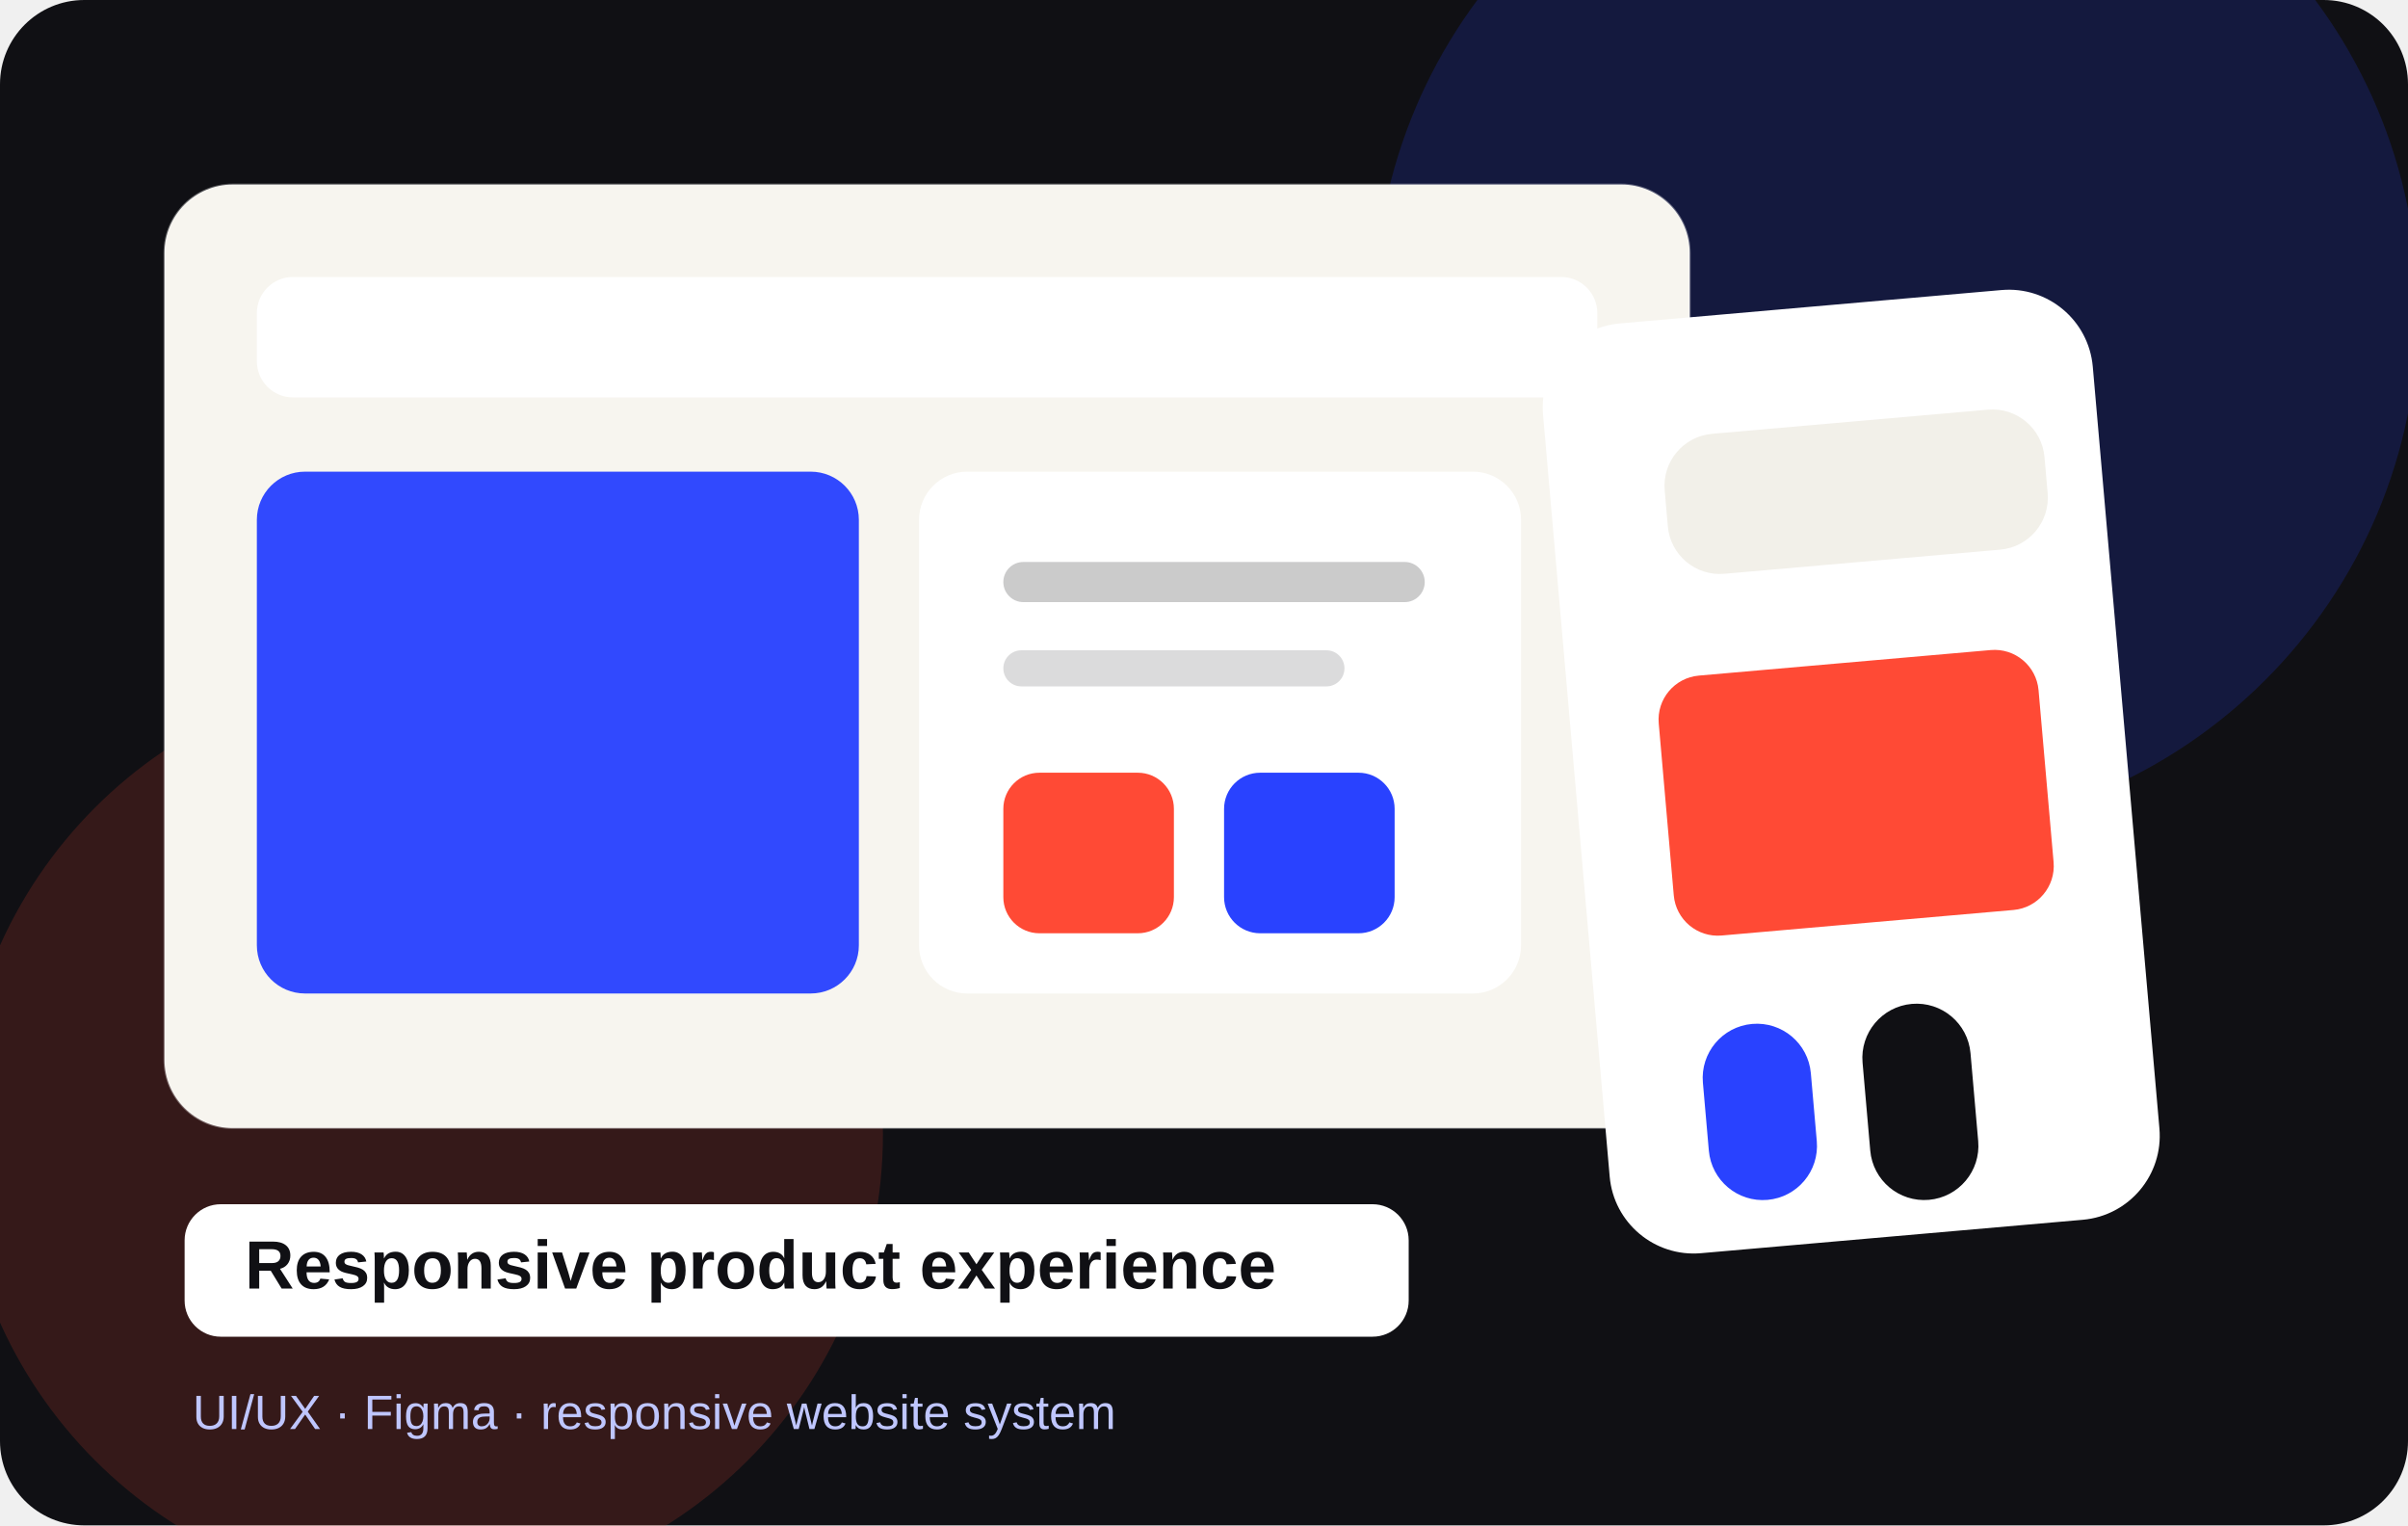
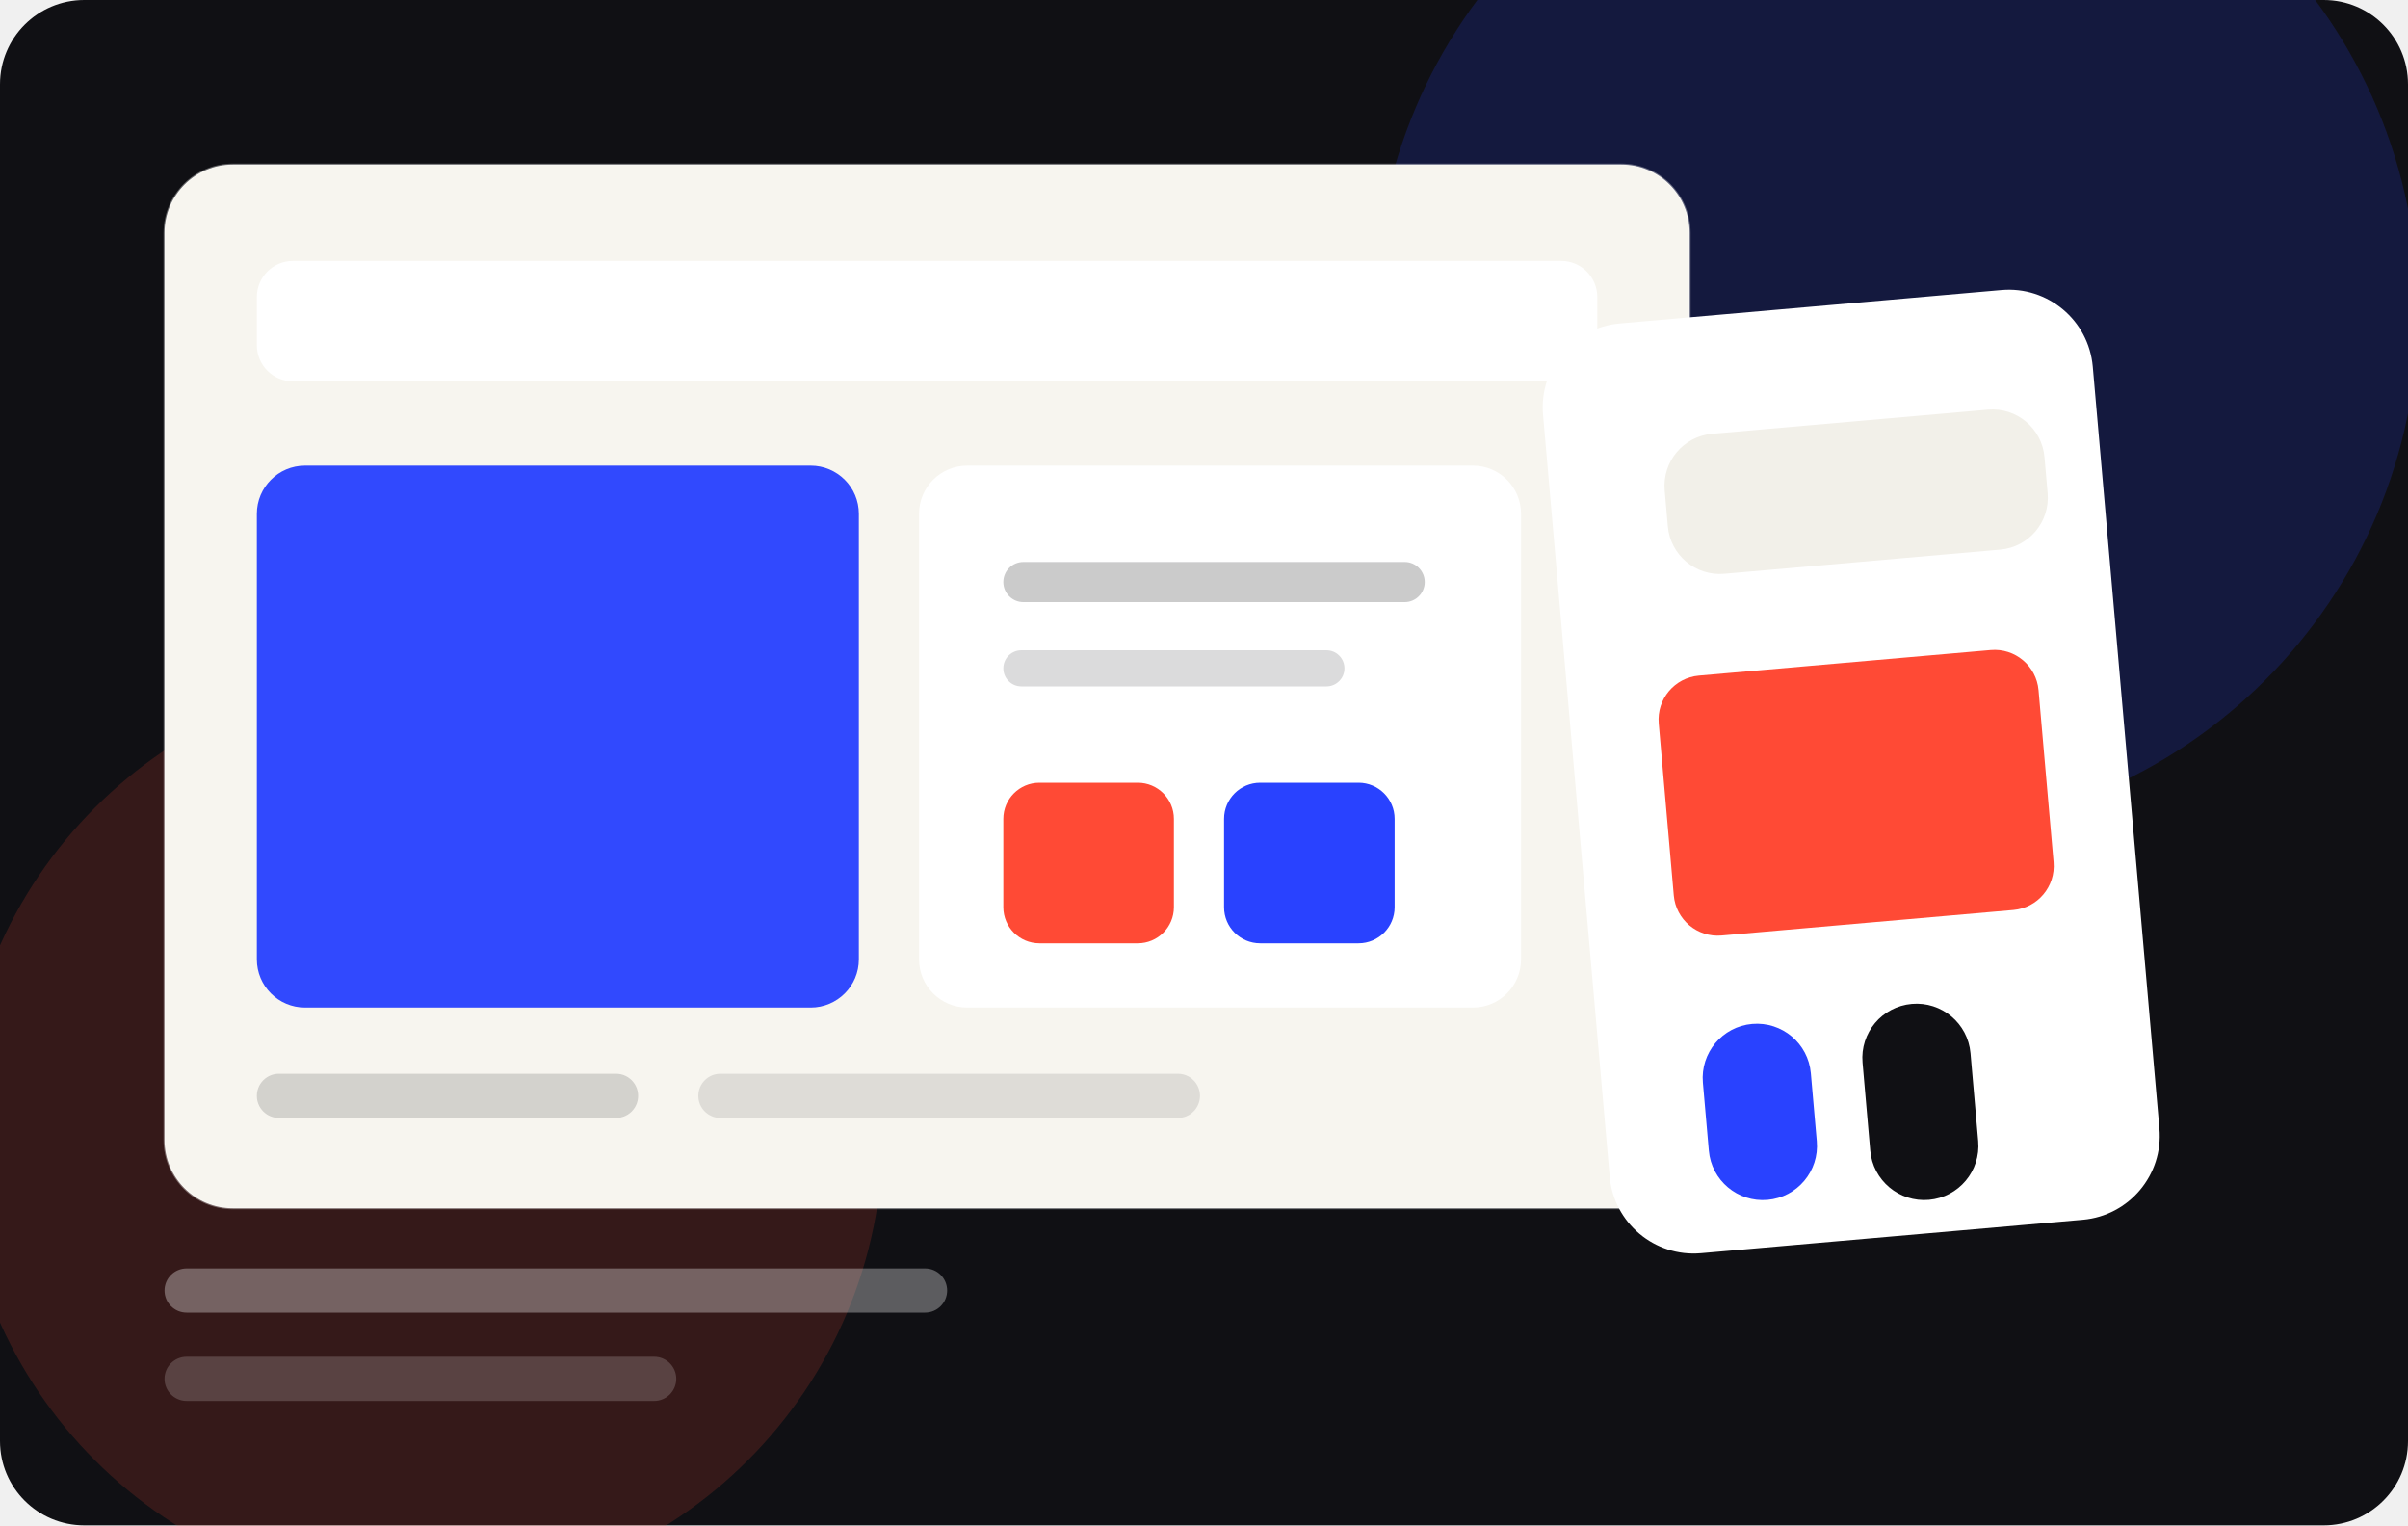
<svg xmlns="http://www.w3.org/2000/svg" width="1200" height="760" viewBox="0 0 1200 760" role="img" aria-label="Digital product UI visual preview">
  <rect width="1200" height="760" rx="42" fill="#101014" />
  <circle cx="945" cy="155" r="260" fill="#2942ff" opacity=".18" />
  <circle cx="210" cy="565" r="230" fill="#ff4a35" opacity=".16" />
-   <rect x="82" y="92" width="760" height="470" rx="34" fill="#f7f5ef" stroke="#ffffff" stroke-opacity=".35" />
-   <rect x="128" y="138" width="668" height="60" rx="18" fill="#fff" />
-   <rect x="128" y="235" width="300" height="260" rx="24" fill="#2942ff" opacity=".96" />
-   <rect x="458" y="235" width="300" height="260" rx="24" fill="#fff" />
+   <rect x="82" y="82" width="760" height="520" rx="34" fill="#f7f5ef" stroke="#ffffff" stroke-opacity=".35" />
+   <rect x="128" y="130" width="668" height="60" rx="18" fill="#fff" />
+   <rect x="128" y="232" width="300" height="270" rx="24" fill="#2942ff" opacity=".96" />
+   <rect x="458" y="232" width="300" height="270" rx="24" fill="#fff" />
  <rect x="500" y="280" width="210" height="20" rx="10" fill="#101014" opacity=".22" />
  <rect x="500" y="324" width="170" height="18" rx="9" fill="#101014" opacity=".15" />
-   <rect x="500" y="385" width="85" height="80" rx="18" fill="#ff4a35" />
-   <rect x="610" y="385" width="85" height="80" rx="18" fill="#2942ff" />
+   <rect x="500" y="390" width="85" height="80" rx="18" fill="#ff4a35" />
+   <rect x="610" y="390" width="85" height="80" rx="18" fill="#2942ff" />
+   <rect x="128" y="535" width="190" height="22" rx="11" fill="#101014" opacity=".16" />
+   <rect x="348" y="535" width="250" height="22" rx="11" fill="#101014" opacity=".11" />
  <rect x="785" y="152" width="275" height="465" rx="42" fill="#fff" transform="rotate(-5 922 384)" />
  <rect x="830" y="210" width="190" height="70" rx="26" fill="#f2f0e9" transform="rotate(-5 925 245)" />
  <rect x="830" y="330" width="190" height="130" rx="22" fill="#ff4a35" transform="rotate(-5 925 395)" />
  <rect x="850" y="510" width="54" height="88" rx="27" fill="#2942ff" transform="rotate(-5 877 554)" />
  <rect x="930" y="500" width="54" height="98" rx="27" fill="#101014" transform="rotate(-5 957 549)" />
-   <rect x="92" y="600" width="610" height="66" rx="18" fill="#fff" />
-   <text x="122" y="642" fill="#101014" font-family="Arial" font-weight="900" font-size="34">Responsive product experience</text>
-   <text x="96" y="712" fill="#bfc6ff" font-family="Arial" font-size="24">UI/UX · Figma · responsive website system</text>
+   <rect x="82" y="632" width="390" height="22" rx="11" fill="#fff" opacity=".32" />
+   <rect x="82" y="676" width="255" height="22" rx="11" fill="#fff" opacity=".18" />
</svg>
